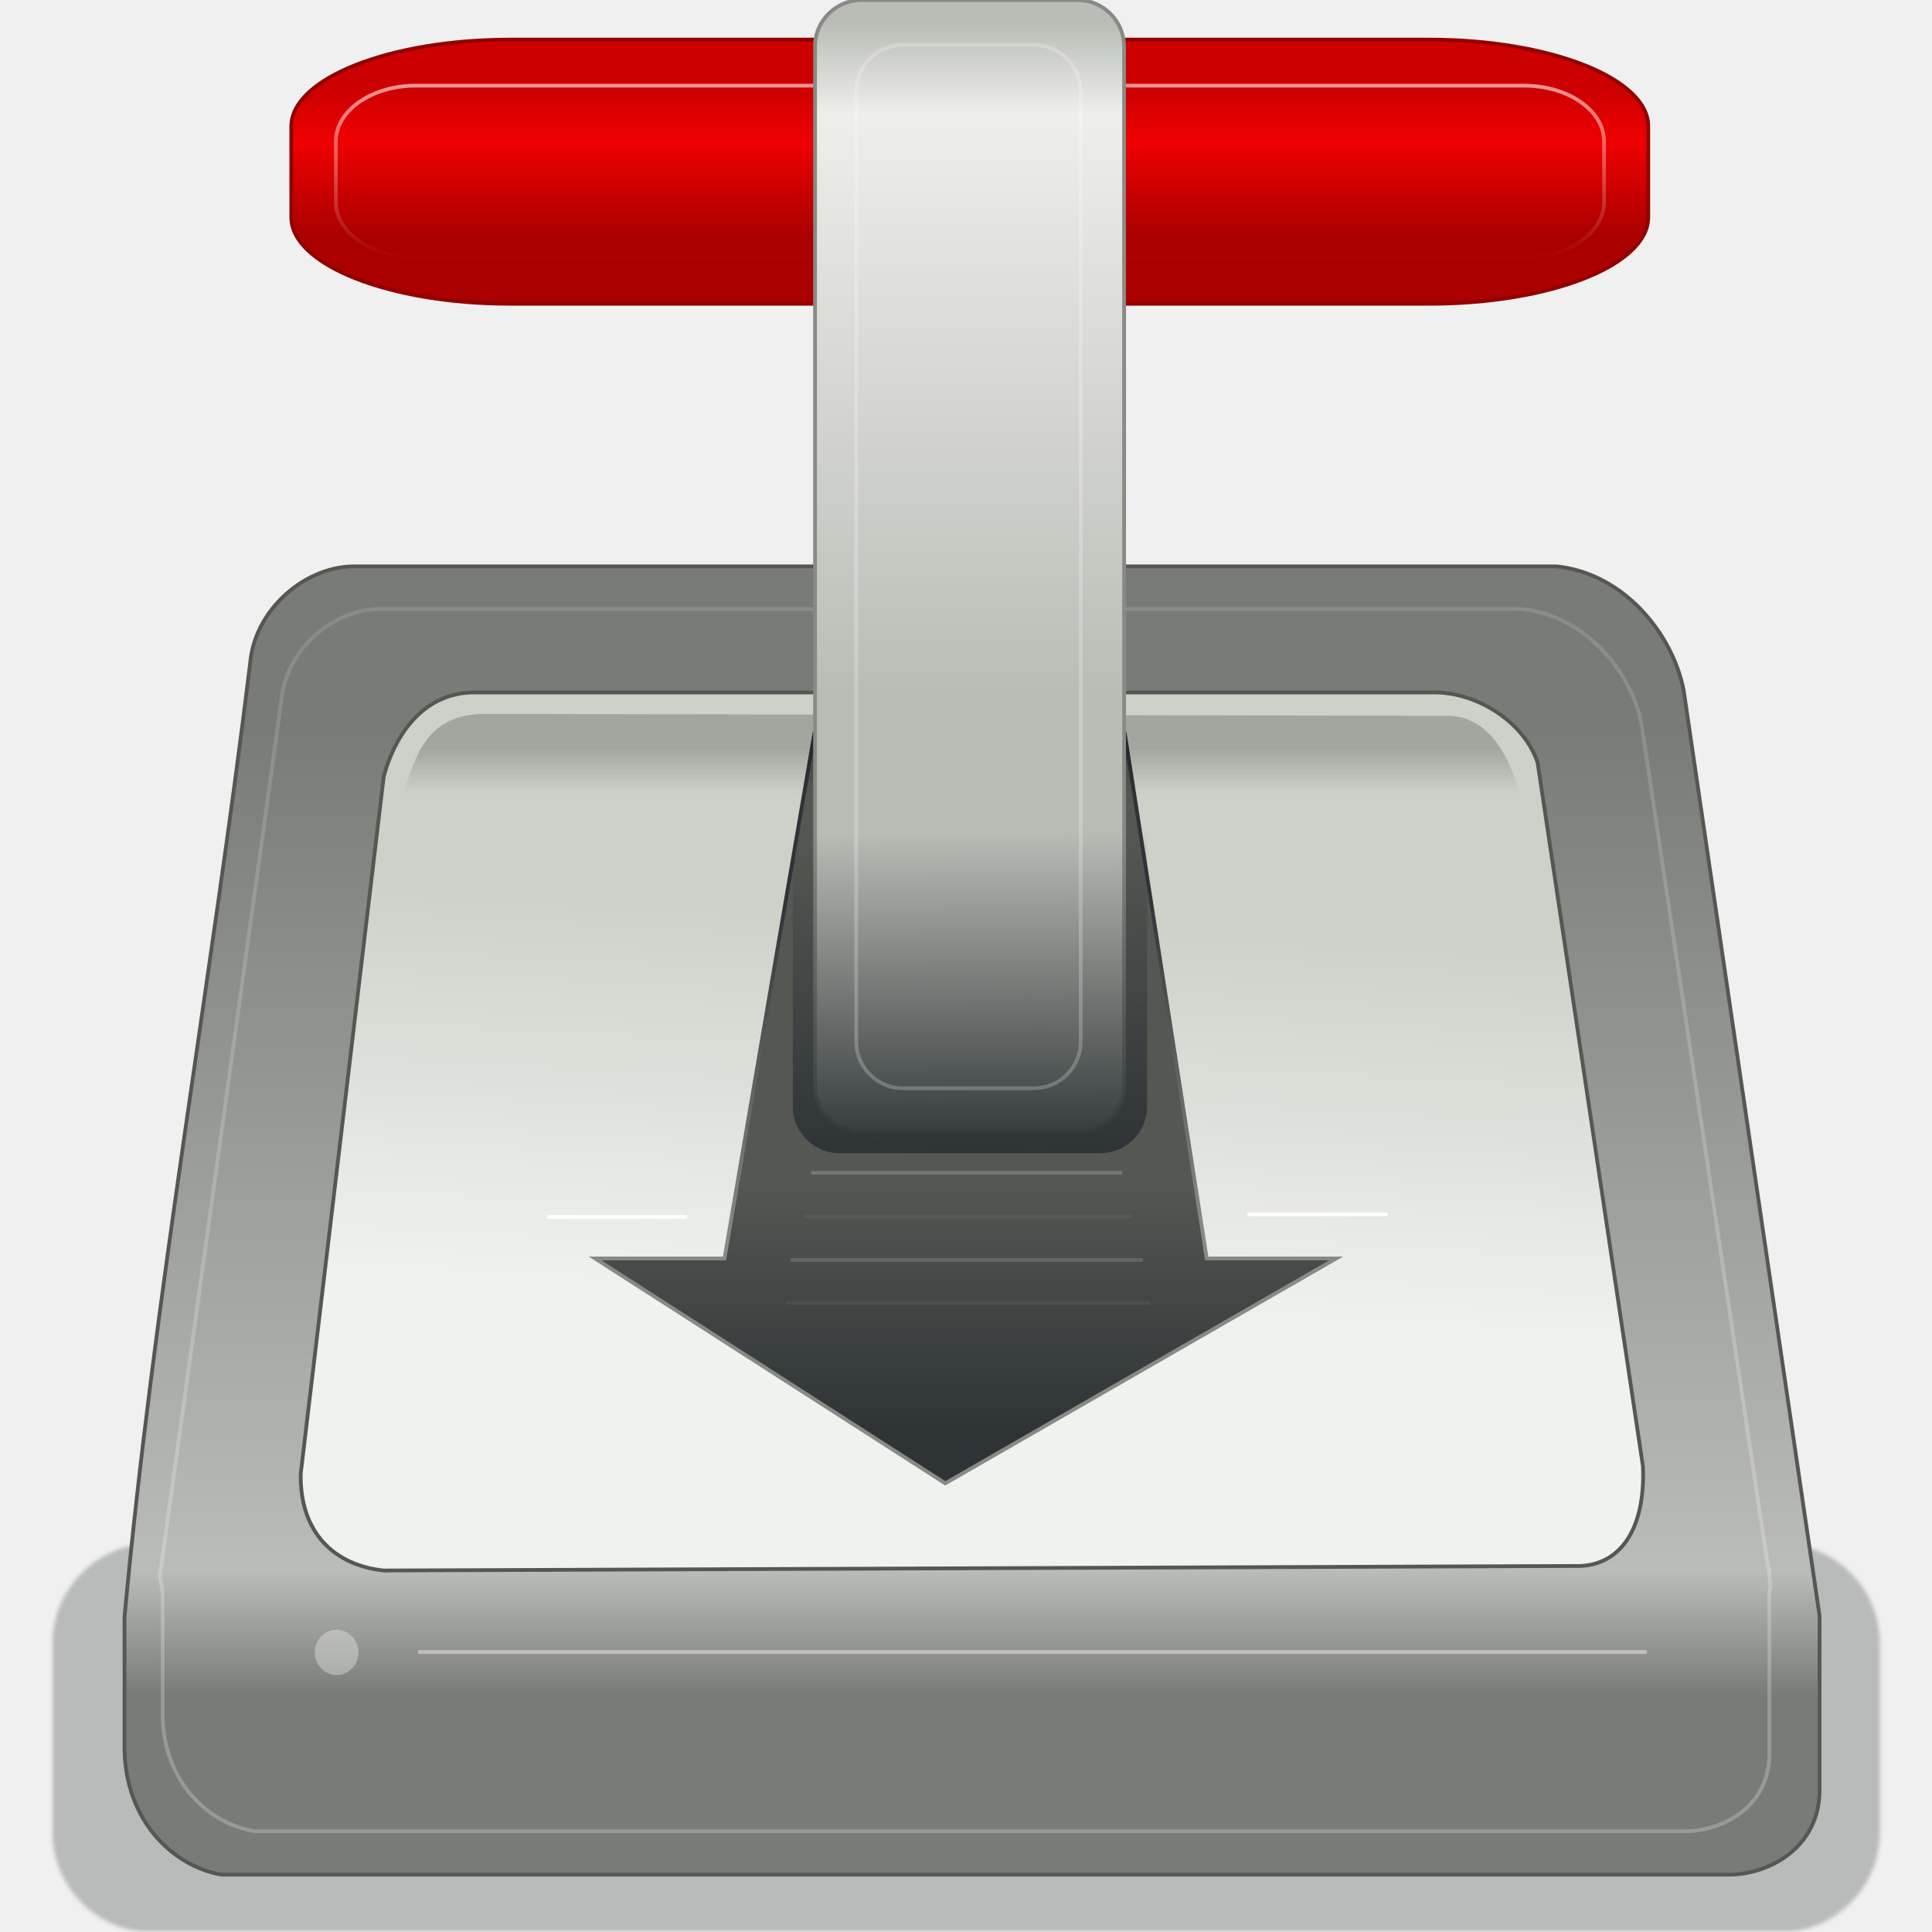
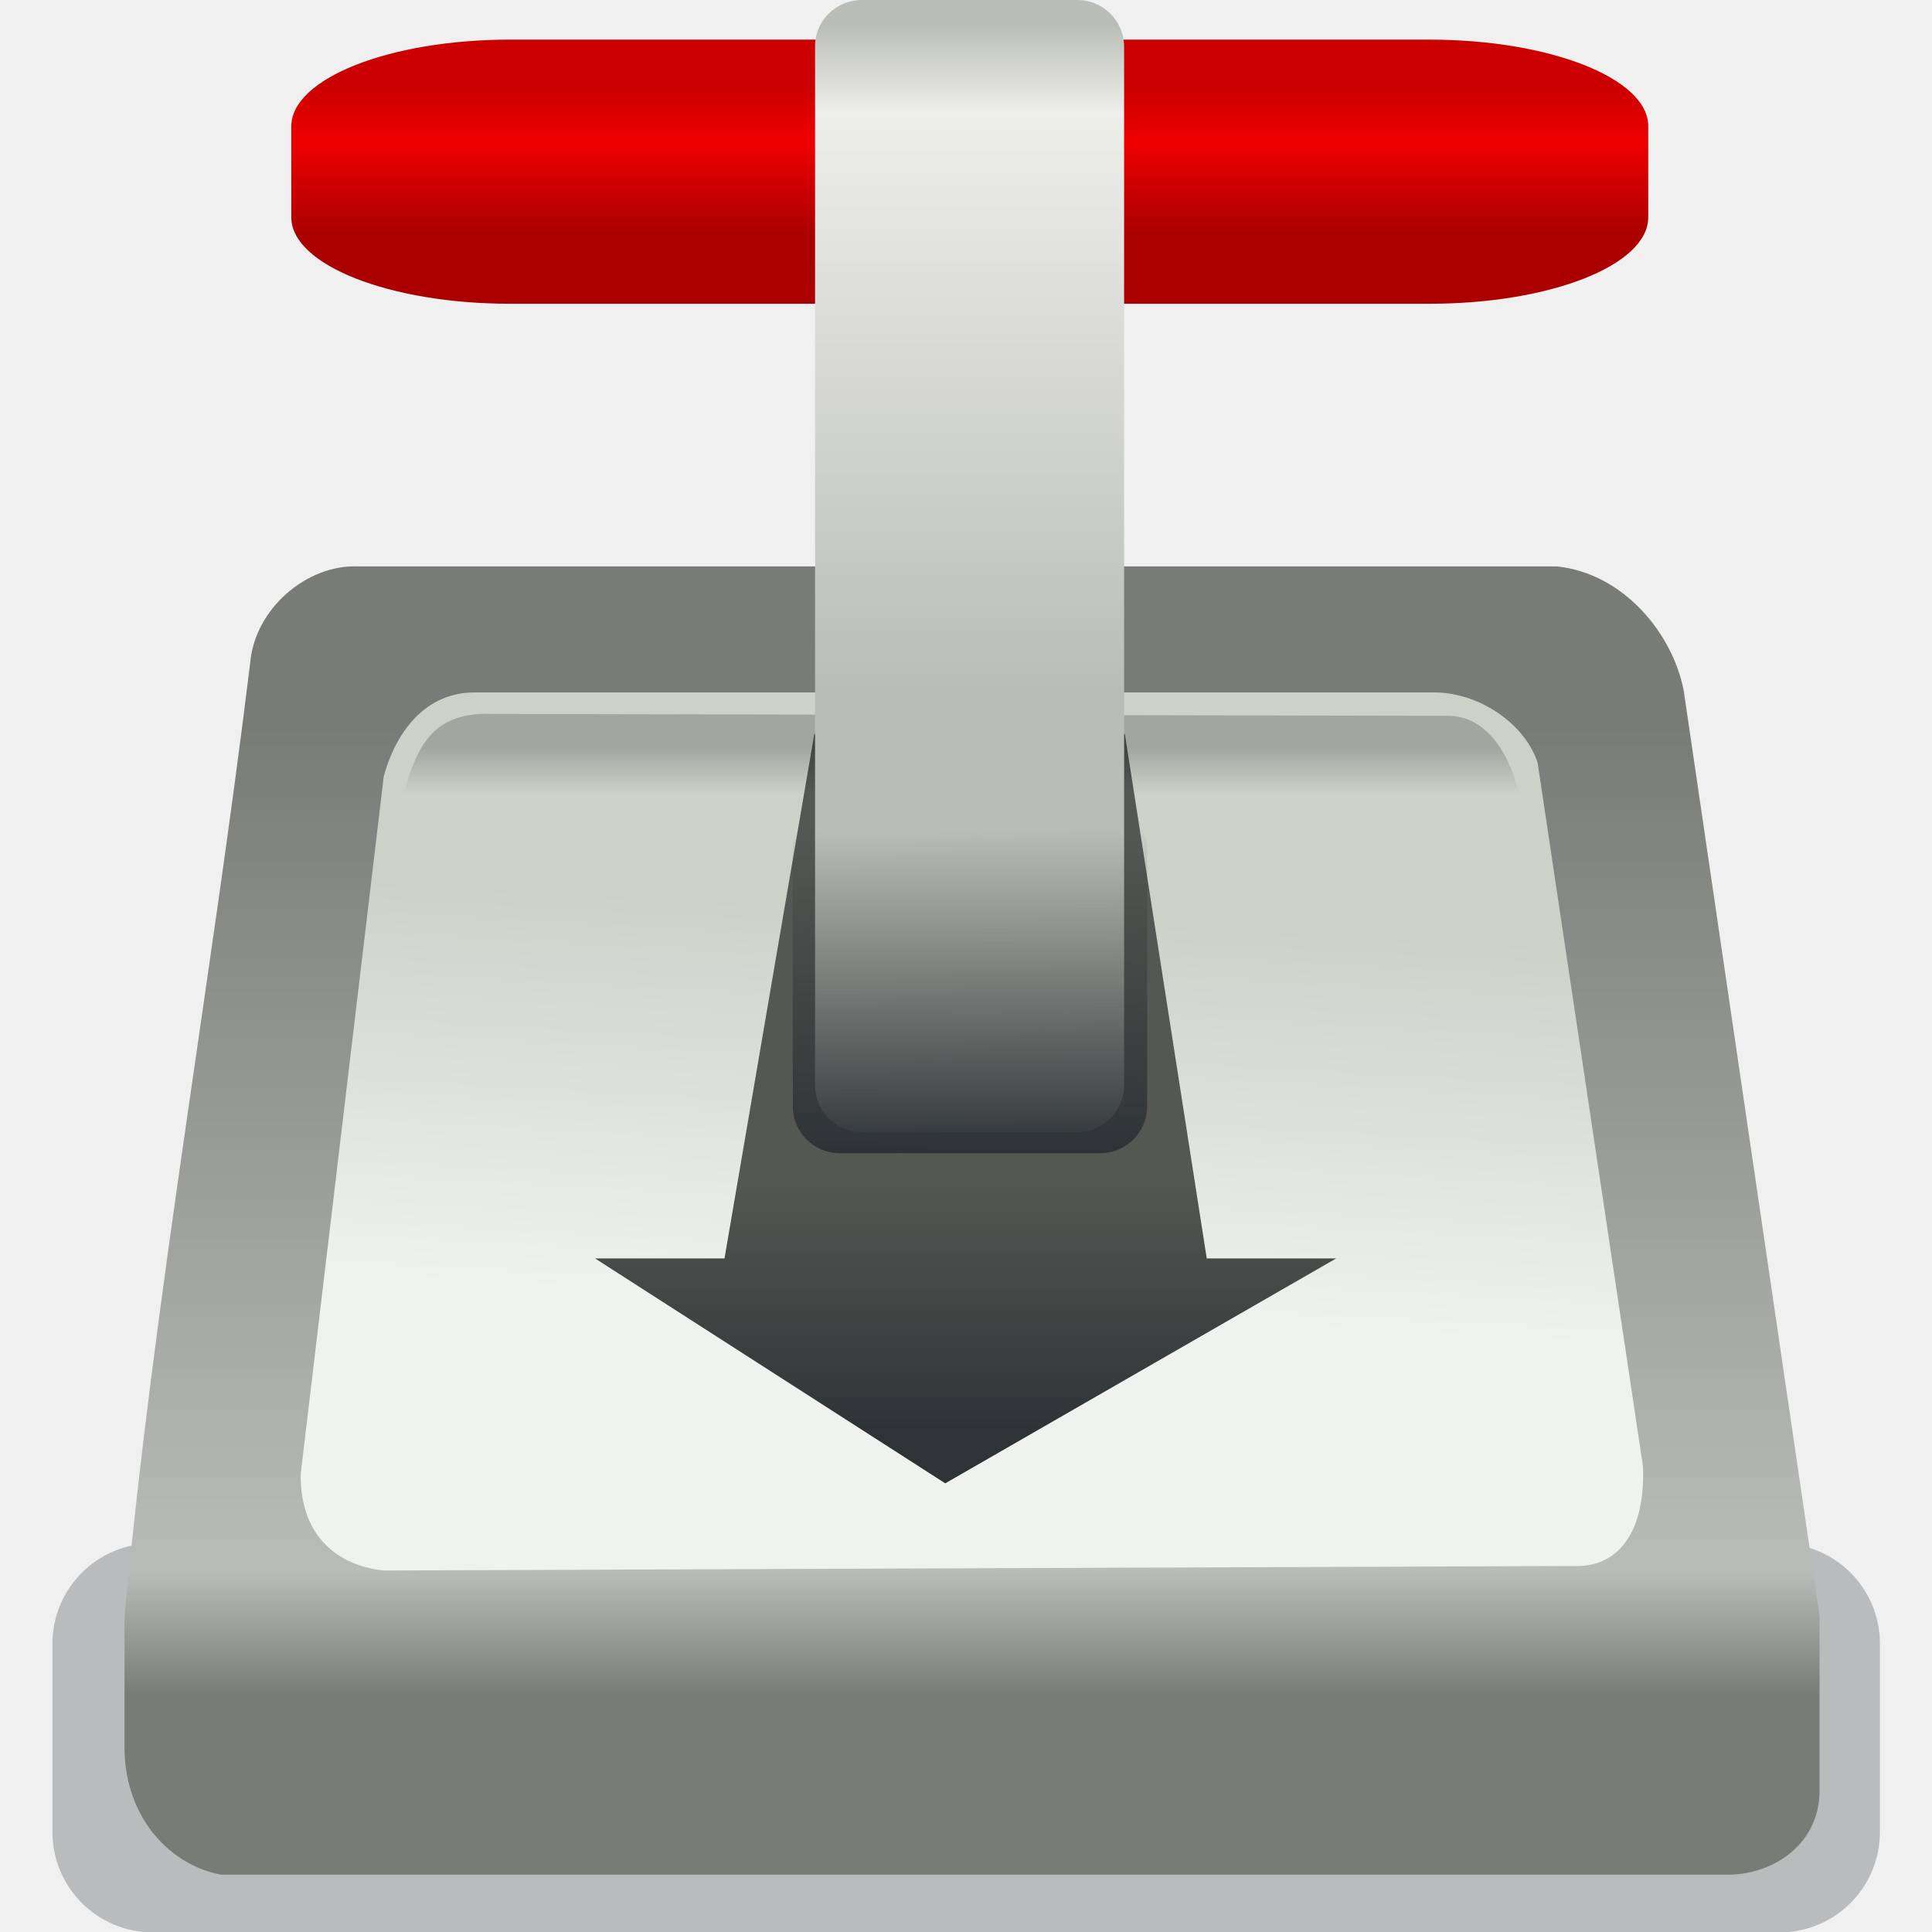
- <svg xmlns="http://www.w3.org/2000/svg" xml:space="preserve" id="svg5186" x="0" y="0" style="enable-background:new 0 0 512 512" version="1.1" viewBox="0 0 512 512">
-   <style>.st18{fill:none;stroke:#fff;stroke-linecap:round}</style>
-   <filter id="filter9771" width="1.06" height="1.28" x="-.03" y="-.14">
-     <feGaussianBlur id="feGaussianBlur9773" stdDeviation=".52" />
-   </filter>
-   <g id="layer1">
-     <g style="opacity:.282;filter:url(#filter9771);enable-background:new">
-       <path id="rect9761" d="M40.5 409h431.1c14.7 0 26.6 11.9 26.6 26.6v49.9c0 14.7-11.9 26.6-26.6 26.6H40.5c-14.7 0-26.6-11.9-26.6-26.6v-49.9c0-14.7 11.9-26.6 26.6-26.6" style="fill:#2e3436" />
-     </g>
-     <linearGradient id="path5232_00000058576920555416522510000016935891415215423419_" x1="257.658" x2="257.658" y1="321.649" y2="64.535" gradientTransform="matrix(1 0 0 -1 0 514)" gradientUnits="userSpaceOnUse">
-       <stop offset="0" style="stop-color:#787b76" />
-       <stop offset=".871" style="stop-color:#babcb9" />
-       <stop offset="1" style="stop-color:#787b76" />
-     </linearGradient>
-     <path id="path5232" d="M94.8 150.1c-13.6-.5-27.3 11.3-28.5 25.6C56 260 40.8 344.3 33 428.5v35.4c.4 18.3 12.4 30.5 25.6 32.9h400.1c11.3-.3 23.9-8.1 23.5-23.1v-45.5l-36-245.2c-2.9-15-15.8-31-33.6-32.9z" style="fill-rule:evenodd;clip-rule:evenodd;fill:url(#path5232_00000058576920555416522510000016935891415215423419_);stroke:#555753;stroke-width:1" />
-     <linearGradient id="path5230_00000128454780994748310510000007092261228009905591_" x1="260.014" x2="265.792" y1="166.111" y2="271.557" gradientTransform="matrix(1 0 0 -1 0 514)" gradientUnits="userSpaceOnUse">
-       <stop offset="0" style="stop-color:#f0f2ef" />
-       <stop offset="1" style="stop-color:#cdd1c8" />
-     </linearGradient>
-     <path id="path5230" d="M101.7 416.2c-13.1-1.4-22.3-10-22-25.7l22-184.8c3.4-12.3 11.4-22.2 24-22.2h253.4c12.6-.4 25.1 8.3 28.4 18.7l27.9 186.4c.7 17-6.3 26.8-18.1 26.4z" style="fill-rule:evenodd;clip-rule:evenodd;fill:url(#path5230_00000128454780994748310510000007092261228009905591_);stroke:#555753;stroke-width:1" />
-     <linearGradient id="path5197_00000006689332825260170750000007963860549997984920_" x1="255.848" x2="255.848" y1="201.852" y2="135.51" gradientTransform="matrix(1 0 0 -1 0 514)" gradientUnits="userSpaceOnUse">
-       <stop offset="0" style="stop-color:#555753" />
-       <stop offset="1" style="stop-color:#2e3436" />
-     </linearGradient>
-     <linearGradient id="path5197_00000052802538007258154920000008719694013745319332_" x1="255.799" x2="253.526" y1="186.293" y2="277.071" gradientTransform="matrix(1 0 0 -1 0 514)" gradientUnits="userSpaceOnUse">
-       <stop offset="0" style="stop-color:#888a85" />
-       <stop offset="1" style="stop-color:#2e3436" />
-     </linearGradient>
-     <path id="path5197" d="m215.8 194.5-23.8 139h-34.3l92.8 59.6 103.6-59.6h-34.3l-21.7-139z" style="fill-rule:evenodd;clip-rule:evenodd;fill:url(#path5197_00000006689332825260170750000007963860549997984920_);stroke:url(#path5197_00000052802538007258154920000008719694013745319332_)" />
-     <linearGradient id="rect5224_00000167378108370139695280000003496694304969247617_" x1="257.048" x2="257.048" y1="490.657" y2="451.65" gradientTransform="matrix(1 0 0 -1 0 514)" gradientUnits="userSpaceOnUse">
-       <stop offset="0" style="stop-color:#c00" />
-       <stop offset=".365" style="stop-color:#ef0000" />
-       <stop offset="1" style="stop-color:#a00" />
-     </linearGradient>
-     <path id="rect5224" d="M135.2 10.5h243.6c32 0 58 10.3 58 22.9v24.2c0 12.7-26 22.9-58 22.9H135.2c-32 0-58-10.3-58-22.9V33.4c.1-12.6 26-22.9 58-22.9" style="fill:url(#rect5224_00000167378108370139695280000003496694304969247617_);stroke:#930000;stroke-width:1;stroke-linecap:round;stroke-linejoin:round" />
-     <linearGradient id="rect5896_00000069389731644706871400000005848080282515370678_" x1="257.039" x2="257.039" y1="491.798" y2="445.273" gradientTransform="matrix(1 0 0 -1 0 514)" gradientUnits="userSpaceOnUse">
-       <stop offset="0" style="stop-color:#fff" />
-       <stop offset="1" style="stop-color:#fff;stop-opacity:0" />
-     </linearGradient>
-     <path id="rect5896" d="M110.2 22.7h293.7c11.7 0 21.2 6.6 21.2 14.8v16c0 8.2-9.5 14.8-21.2 14.8H110.2C98.5 68.2 89 61.6 89 53.5v-16c0-8.2 9.5-14.8 21.2-14.8" style="opacity:.583;fill:none;stroke:url(#rect5896_00000069389731644706871400000005848080282515370678_);stroke-width:1;stroke-linecap:round;stroke-linejoin:round;enable-background:new" />
-     <linearGradient id="path5881_00000139273475127190173840000003664081353357937311_" x1="253.497" x2="244.732" y1="141.169" y2="352.838" gradientTransform="matrix(1 0 0 -1 0 514)" gradientUnits="userSpaceOnUse">
-       <stop offset="0" style="stop-color:#f9f9f9" />
-       <stop offset="1" style="stop-color:#eeeeec;stop-opacity:.62" />
-     </linearGradient>
-     <path id="path5881" d="M101.6 161.4c-12.9-.5-25.8 10.6-27 24l-32.2 232c.1 1.4.4 3 .7 4.4v33.1c.4 17.1 11.7 28.2 24.3 30.4H447c10.7-.3 22.3-7.3 21.9-21.3v-42.5c.1-.3.3-.7.3-1l-.3-2.4v-2.4h-.3L435 191.8c-2.8-14.1-15-28.7-31.8-30.4z" style="opacity:.245;fill:none;stroke:url(#path5881_00000139273475127190173840000003664081353357937311_);stroke-width:1;enable-background:new" />
-     <linearGradient id="path5926_00000080198606214203198090000004507462762851665313_" x1="256.964" x2="256.964" y1="315.943" y2="303.572" gradientTransform="matrix(1 0 0 -1 0 514)" gradientUnits="userSpaceOnUse">
-       <stop offset="0" style="stop-color:#000" />
-       <stop offset="1" style="stop-color:#000;stop-opacity:0" />
-     </linearGradient>
-     <path id="path5926" d="m97.2 304.5 21.2-91.9 277.7.7 20.6 103.8-13.6-104.9c-2.6-11.6-8.7-22.8-19.9-22.5l-253.3-.5c-16.5-.5-19.8 10.2-23.5 23z" style="opacity:.208;fill-rule:evenodd;clip-rule:evenodd;fill:url(#path5926_00000080198606214203198090000004507462762851665313_);enable-background:new" />
-     <linearGradient id="rect5226_00000161598652057951830900000004632129501683187641_" x1="256.939" x2="256.939" y1="507.619" y2="330.712" gradientTransform="matrix(1 0 0 -1 0 514)" gradientUnits="userSpaceOnUse">
-       <stop offset="0" style="stop-color:#babdb6" />
-       <stop offset=".133" style="stop-color:#eeeeec" />
-       <stop offset="1" style="stop-color:#babdb6" />
-     </linearGradient>
-     <path id="rect5226" d="M228.4 0h57.1c6.9 0 12.4 5.6 12.4 12.4v275.2c0 6.9-5.6 12.4-12.4 12.4h-57.1c-6.9 0-12.4-5.6-12.4-12.4V12.4C215.9 5.6 221.5 0 228.4 0" style="fill:url(#rect5226_00000161598652057951830900000004632129501683187641_);stroke:#888a85;stroke-linecap:round;stroke-linejoin:round" />
-     <linearGradient id="rect5244_00000025407472243848991930000000544946367935788717_" x1="257.328" x2="256.817" y1="208.343" y2="294.14" gradientTransform="matrix(1 0 0 -1 0 514)" gradientUnits="userSpaceOnUse">
-       <stop offset="0" style="stop-color:#2e3436" />
-       <stop offset="1" style="stop-color:#2e3436;stop-opacity:0" />
-     </linearGradient>
-     <path id="rect5244" d="M222.5 212.7h69.1c6.9 0 12.4 5.6 12.4 12.4v68.1c0 6.9-5.6 12.4-12.4 12.4h-69.1c-6.9 0-12.4-5.6-12.4-12.4v-68.1c0-6.8 5.5-12.4 12.4-12.4" style="fill:url(#rect5244_00000025407472243848991930000000544946367935788717_)" />
-     <path id="path5879" d="M111.2 437.8H436" style="opacity:.435;fill:none;stroke:#fff;stroke-linecap:round;enable-background:new" />
-     <path id="rect5892" d="M239.3 11.9H274c6.9 0 12.4 5.6 12.4 12.4V276c0 6.9-5.6 12.4-12.4 12.4h-34.7c-6.9 0-12.4-5.6-12.4-12.4V24.3c0-6.9 5.5-12.4 12.4-12.4" style="opacity:.227;fill:none;stroke:#fff;stroke-linecap:round;stroke-linejoin:round;enable-background:new" />
-     <g id="g5972" style="opacity:.62">
-       <path id="path5831" d="M215.4 310.8H297" style="fill:none;stroke:#888a85;stroke-linecap:round" />
-       <path id="path5833" d="M209.9 333.9h92.6" style="opacity:.681;fill:none;stroke:#888a85;stroke-linecap:round;enable-background:new" />
-       <path id="path5958" d="M213.5 322.4h86.1" style="fill:none;stroke:#5d5d5c;stroke-linecap:round" />
-       <path id="path5960" d="M208.8 345.3h95.6" style="opacity:.681;fill:none;stroke:#5d5d5c;stroke-width:1;stroke-linecap:round;enable-background:new" />
-     </g>
-     <path id="path9791" d="M145.4 322.5h36.3" class="st18" />
-     <path id="path9803" d="M331 321.8h36.3" class="st18" />
-     <path id="path5119" d="M95 437.9c0 3.3-2.6 6-5.8 6s-5.8-2.7-5.8-6 2.6-6 5.8-6 5.8 2.7 5.8 6" style="opacity:.335;fill:#fff;enable-background:new" />
-   </g>
+ <svg xmlns="http://www.w3.org/2000/svg" xml:space="preserve" viewBox="0 0 512 512">
+   <path d="M40.5 409h431.1c14.7 0 26.6 11.9 26.6 26.6v49.9c0 14.7-11.9 26.6-26.6 26.6H40.5c-14.7 0-26.6-11.9-26.6-26.6v-49.9c0-14.7 11.9-26.6 26.6-26.6" style="opacity:.28;fill:#2e3436" />
+   <linearGradient id="transmission_svg__a" x1="257.605" x2="257.605" y1="446.351" y2="703.465" gradientTransform="translate(0 -254)" gradientUnits="userSpaceOnUse">
+     <stop offset="0" style="stop-color:#787b76" />
+     <stop offset=".871" style="stop-color:#babcb9" />
+     <stop offset="1" style="stop-color:#787b76" />
+   </linearGradient>
+   <path d="M94.8 150.1c-13.6-.5-27.3 11.3-28.5 25.6C56 260 40.8 344.3 33 428.5v35.4c.4 18.3 12.4 30.5 25.6 32.9h400.1c11.3-.3 23.9-8.1 23.5-23.1v-45.5l-36-245.2c-2.9-15-15.8-31-33.6-32.9z" style="fill-rule:evenodd;clip-rule:evenodd;fill:url(#transmission_svg__a)" />
+   <linearGradient id="transmission_svg__b" x1="259.958" x2="265.736" y1="601.885" y2="496.44" gradientTransform="translate(0 -254)" gradientUnits="userSpaceOnUse">
+     <stop offset="0" style="stop-color:#f0f2ef" />
+     <stop offset="1" style="stop-color:#cdd1c8" />
+   </linearGradient>
+   <path d="M101.7 416.2c-13.1-1.4-22.3-10-22-25.7l22-184.8c3.4-12.3 11.4-22.2 24-22.2h253.4c12.6-.4 25.1 8.3 28.4 18.7l27.9 186.4c.7 17-6.3 26.8-18.1 26.4z" style="fill-rule:evenodd;clip-rule:evenodd;fill:url(#transmission_svg__b)" />
+   <linearGradient id="transmission_svg__c" x1="255.9" x2="255.9" y1="566.148" y2="632.49" gradientTransform="translate(0 -254)" gradientUnits="userSpaceOnUse">
+     <stop offset="0" style="stop-color:#555753" />
+     <stop offset="1" style="stop-color:#2e3436" />
+   </linearGradient>
+   <path d="m215.8 194.5-23.8 139h-34.3l92.8 59.6 103.6-59.6h-34.3l-21.7-139z" style="fill-rule:evenodd;clip-rule:evenodd;fill:url(#transmission_svg__c)" />
+   <linearGradient id="transmission_svg__d" x1="257" x2="257" y1="277.343" y2="316.35" gradientTransform="translate(0 -254)" gradientUnits="userSpaceOnUse">
+     <stop offset="0" style="stop-color:#c00" />
+     <stop offset=".365" style="stop-color:#ef0000" />
+     <stop offset="1" style="stop-color:#a00" />
+   </linearGradient>
+   <path d="M135.2 10.5h243.6c32 0 58 10.3 58 22.9v24.2c0 12.7-26 22.9-58 22.9H135.2c-32 0-58-10.3-58-22.9V33.4c.1-12.6 26-22.9 58-22.9" style="fill:url(#transmission_svg__d)" />
+   <linearGradient id="transmission_svg__e" x1="256.95" x2="256.95" y1="452.057" y2="464.428" gradientTransform="translate(0 -254)" gradientUnits="userSpaceOnUse">
+     <stop offset="0" style="stop-color:#000" />
+     <stop offset="1" style="stop-color:#000;stop-opacity:0" />
+   </linearGradient>
+   <path d="m97.2 304.5 21.2-91.9 277.7.7 20.6 103.8-13.6-104.9c-2.6-11.6-8.7-22.8-19.9-22.5l-253.3-.5c-16.5-.5-19.8 10.2-23.5 23z" style="opacity:.208;fill-rule:evenodd;clip-rule:evenodd;fill:url(#transmission_svg__e)" />
+   <linearGradient id="transmission_svg__f" x1="256.949" x2="256.949" y1="260.381" y2="437.288" gradientTransform="translate(0 -254)" gradientUnits="userSpaceOnUse">
+     <stop offset="0" style="stop-color:#babdb6" />
+     <stop offset=".133" style="stop-color:#eeeeec" />
+     <stop offset="1" style="stop-color:#babdb6" />
+   </linearGradient>
+   <path d="M228.4 0h57.1c6.9 0 12.4 5.6 12.4 12.4v275.2c0 6.9-5.6 12.4-12.4 12.4h-57.1c-6.9 0-12.4-5.6-12.4-12.4V12.4C215.9 5.6 221.5 0 228.4 0" style="fill:url(#transmission_svg__f)" />
+   <linearGradient id="transmission_svg__g" x1="257.327" x2="256.816" y1="559.657" y2="473.86" gradientTransform="translate(0 -254)" gradientUnits="userSpaceOnUse">
+     <stop offset="0" style="stop-color:#2e3436" />
+     <stop offset="1" style="stop-color:#2e3436;stop-opacity:0" />
+   </linearGradient>
+   <path d="M222.5 212.7h69.1c6.9 0 12.4 5.6 12.4 12.4v68.1c0 6.9-5.6 12.4-12.4 12.4h-69.1c-6.9 0-12.4-5.6-12.4-12.4v-68.1c0-6.8 5.5-12.4 12.4-12.4" style="fill:url(#transmission_svg__g)" />
</svg>
